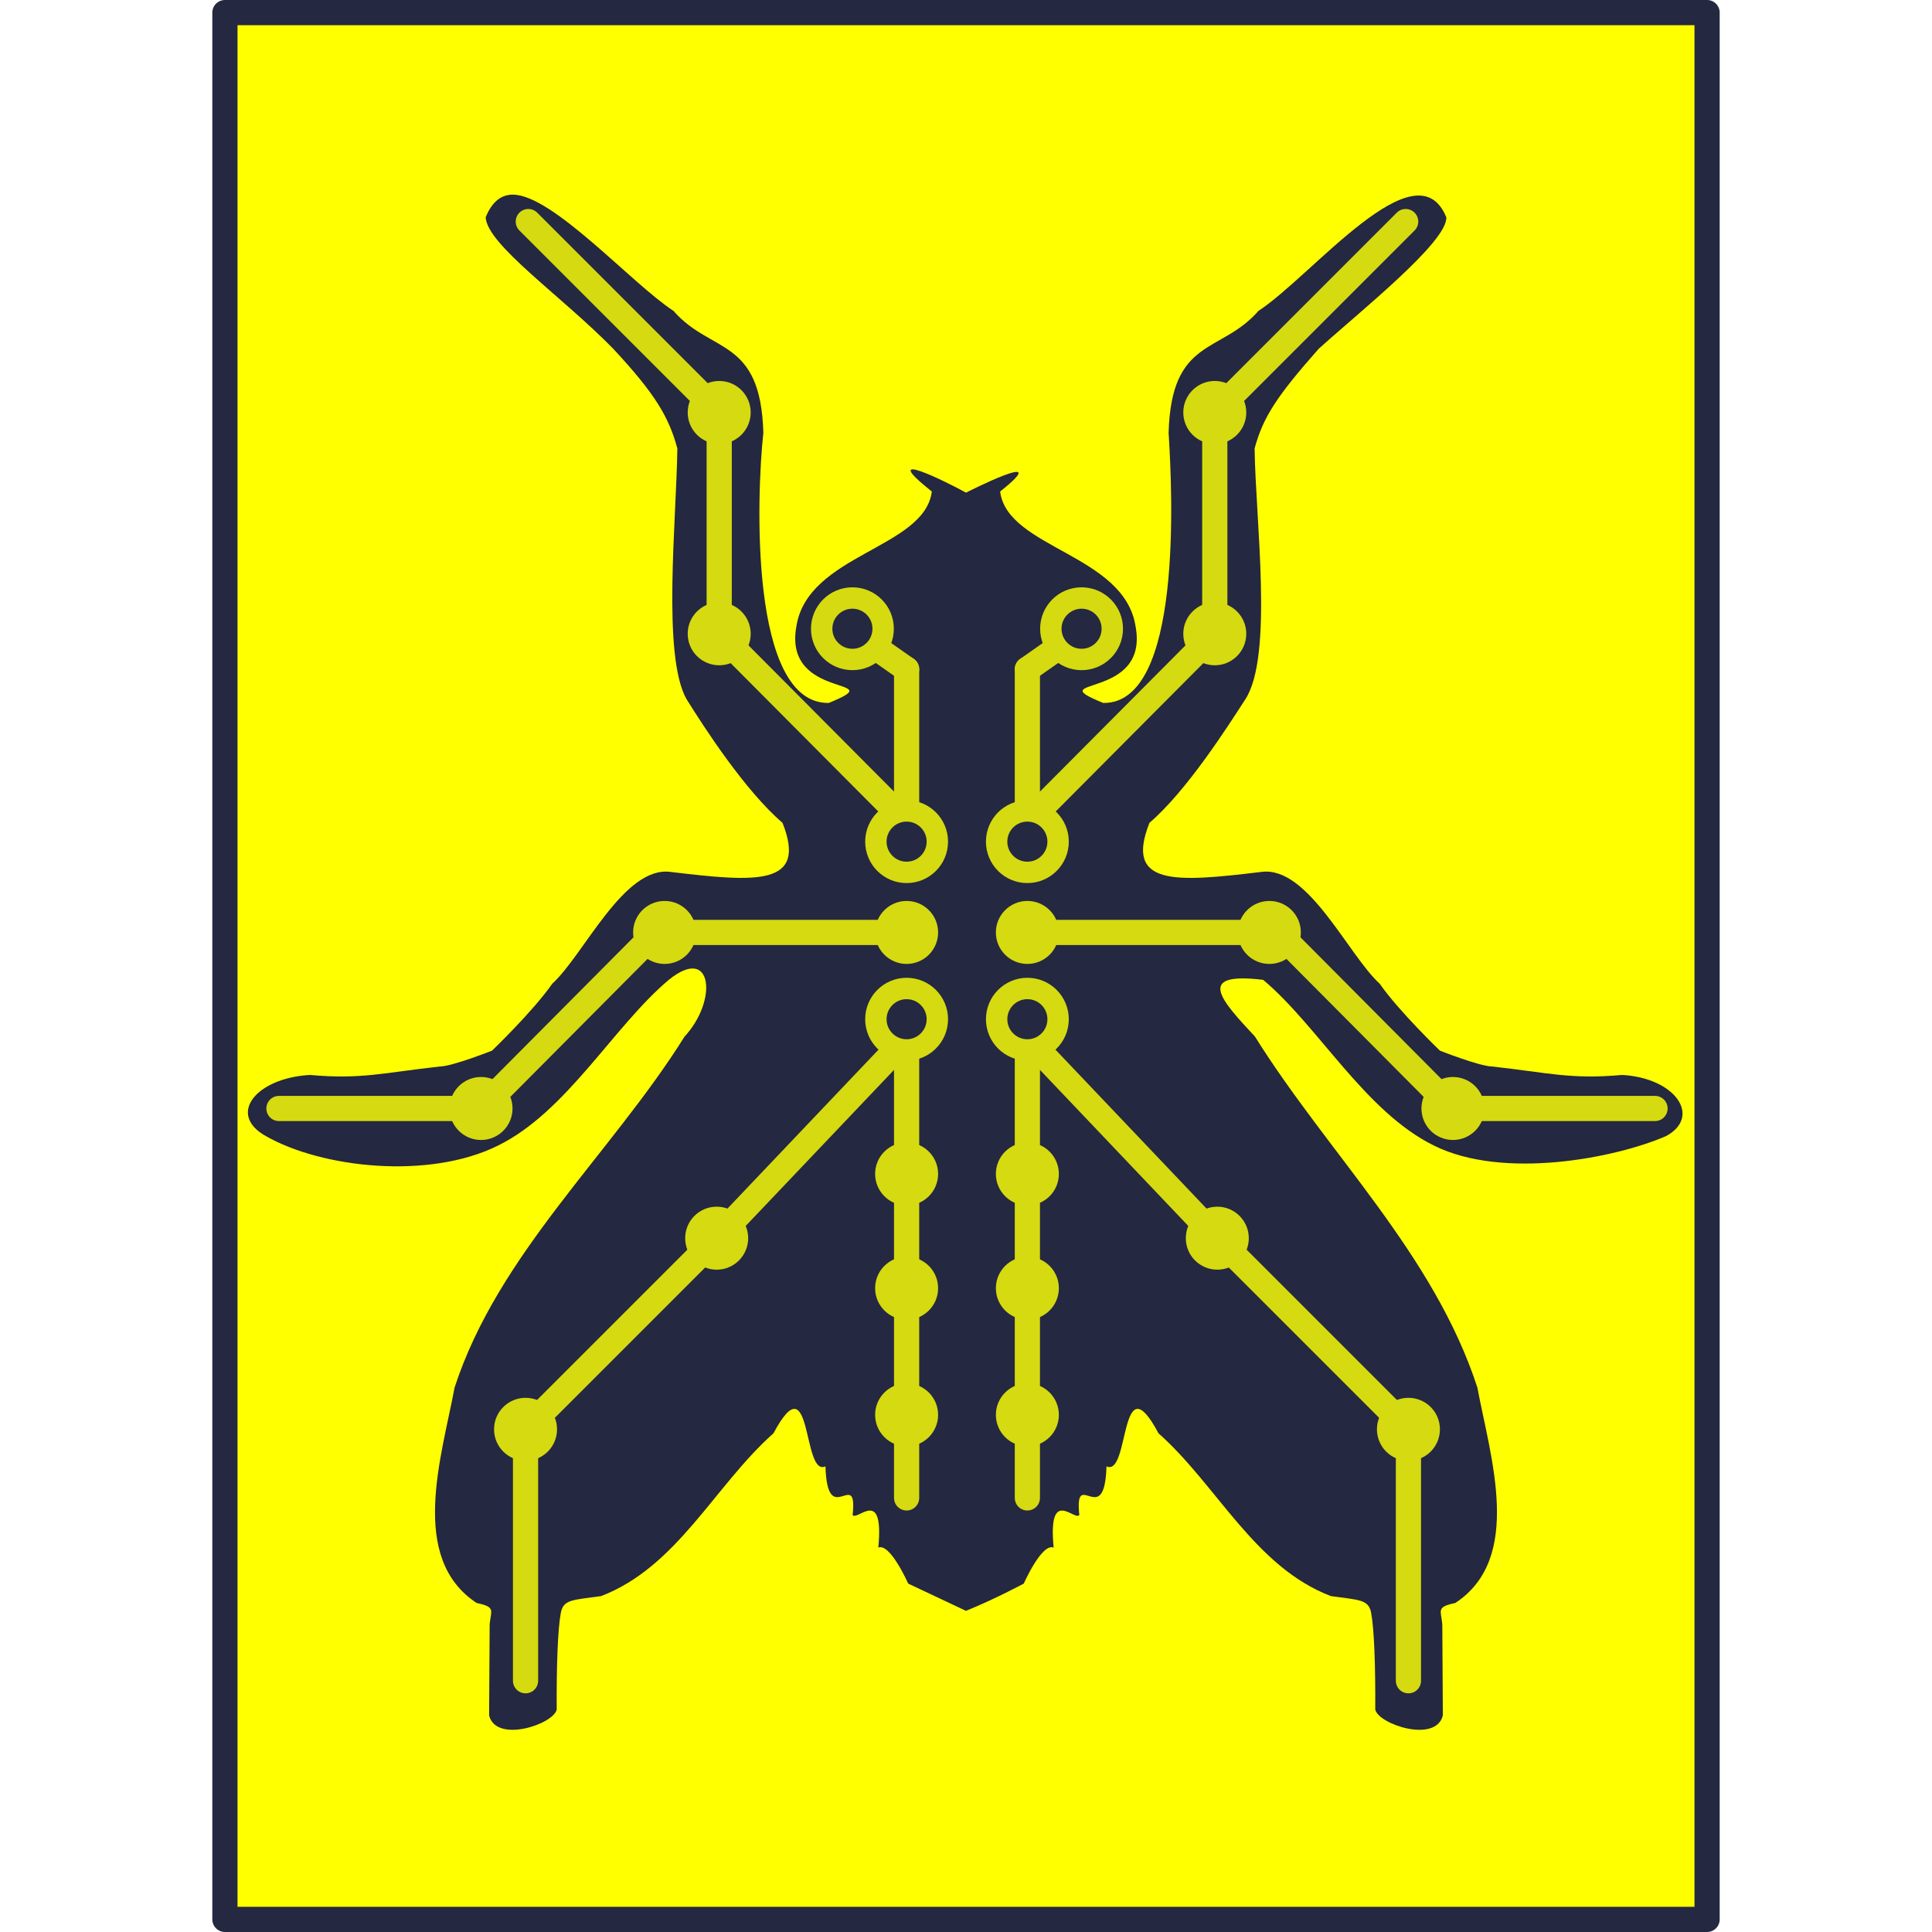
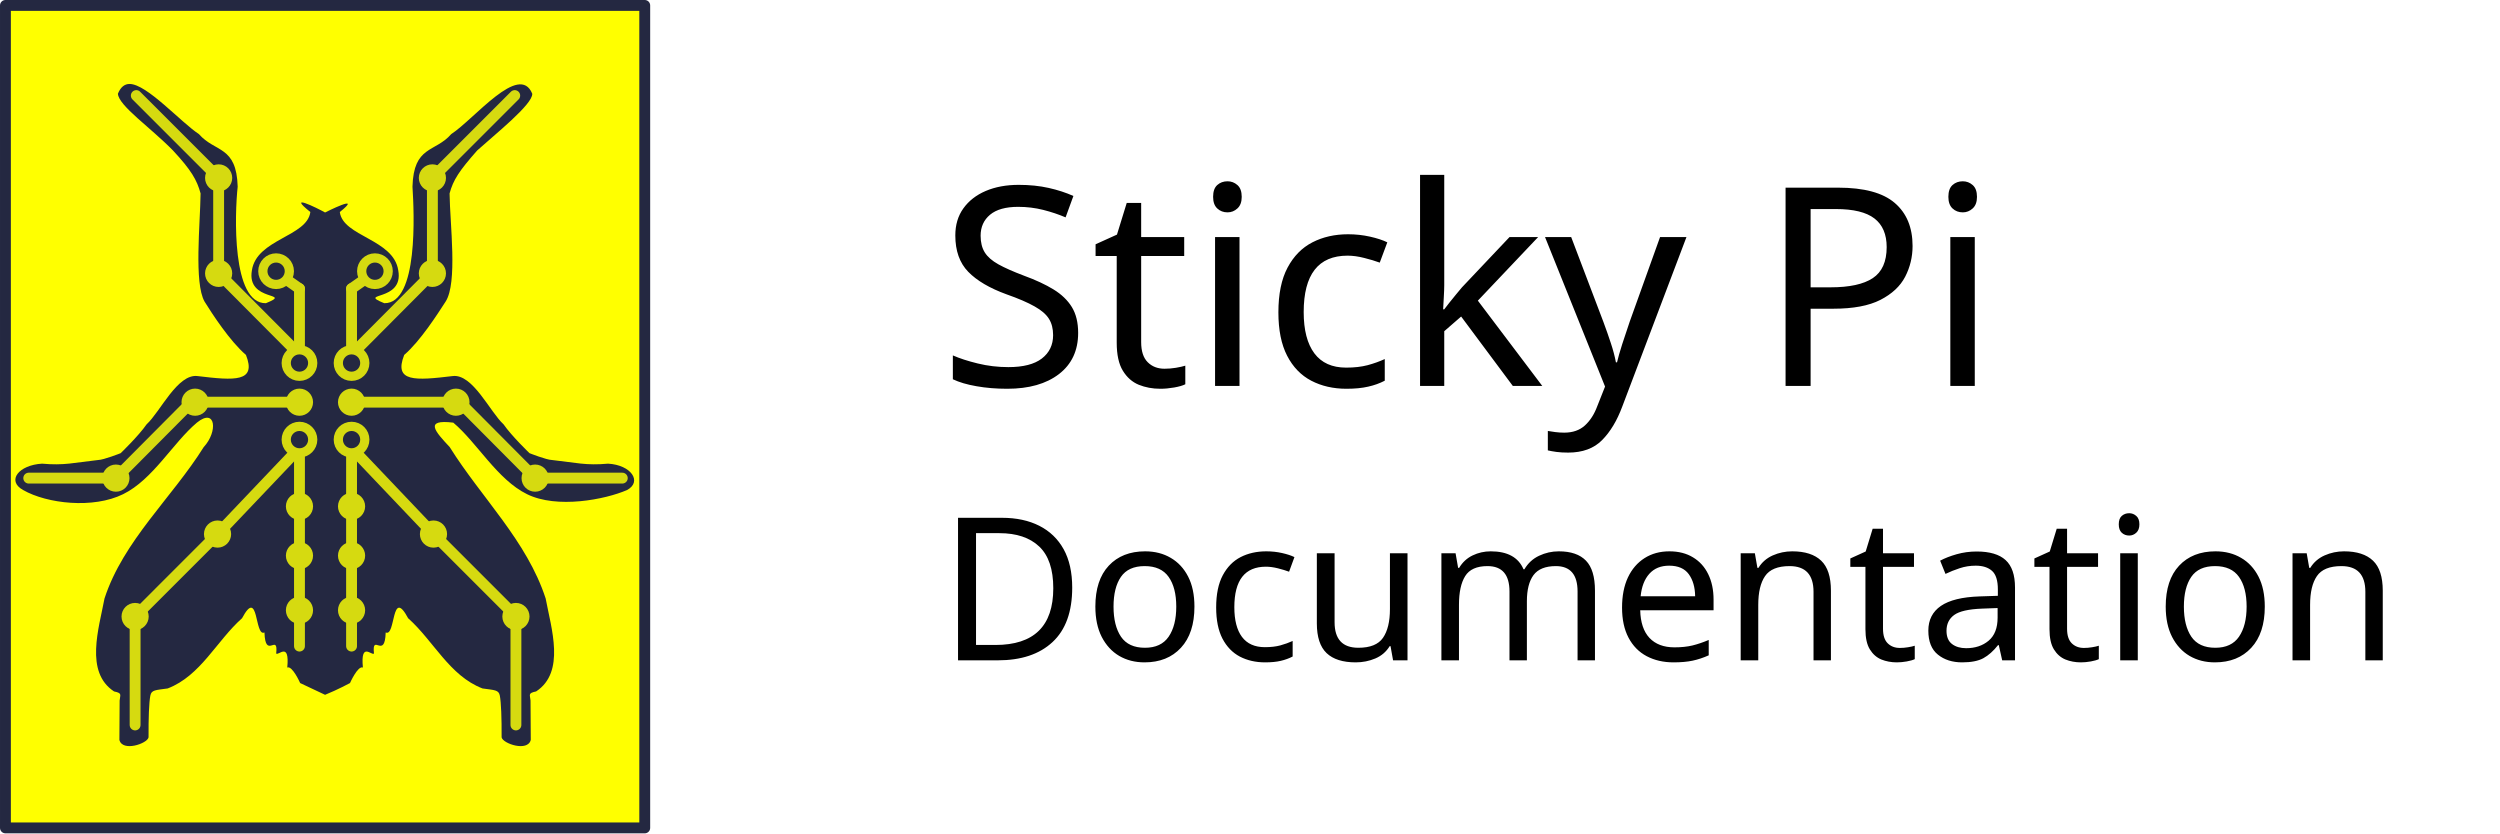
- <svg xmlns="http://www.w3.org/2000/svg" width="512" height="512" viewBox="0 0 135.467 135.467" version="1.1" id="svg8">
+ <svg xmlns="http://www.w3.org/2000/svg" width="1536" height="512" viewBox="0 0 406.4 135.467" version="1.1" id="svg8">
  <defs id="defs2">
-     </defs>
+     <rect x="706.644" y="138.424" width="125.016" height="17.046" id="rect1136" />
+   </defs>
  <g id="layer1">
    <g id="g1947" transform="matrix(0.8831959,0,0,0.8831959,-381.8838,-76.28516)">
-       <rect x="450.245" y="87.374" height="151.382" width="117.67" id="rect1821" style="fill:#ffff00;fill-opacity:1;stroke:#242841;stroke-width:2;stroke-linecap:square;stroke-linejoin:round;stroke-miterlimit:4;stroke-dasharray:none;stroke-opacity:1" />
-       <path d="m 473.096,101.827 c -0.89,0 -1.633,0.529 -2.15,1.799 0.12,2.195 6.039,6.249 10.131,10.439 3.349,3.603 4.417,5.43 5.087,7.913 -0.073,5.7 -1.221,16.447 0.727,19.9 1.433,2.298 4.652,7.27 7.622,9.822 1.998,5.042 -2.066,4.715 -8.898,3.895 -3.703,-0.487 -6.878,6.599 -9.384,8.879 -1.516,2.18 -4.777,5.31 -4.777,5.31 0,0 -3.132,1.24 -4.129,1.258 -4.427,0.487 -6.26,1.045 -10.333,0.673 -4.249,0.234 -6.616,3.118 -3.496,4.853 4.42,2.525 12.915,3.486 18.411,0.763 5.48,-2.683 9.186,-9.476 13.576,-13.166 3.487,-2.832 3.905,1.653 1.255,4.5 -5.822,9.309 -14.805,17.251 -18.26,27.869 -1.025,5.498 -3.677,13.542 1.76,17.106 1.524,0.314 1.131,0.574 1.026,1.676 l -0.044,7.245 c 0.551,2.243 5.14,0.691 5.366,-0.47 -0.021,-3.511 0.087,-6.423 0.328,-7.677 0.206,-1.073 0.947,-1.007 3.196,-1.325 6.063,-2.325 9.004,-8.767 13.685,-12.926 3.122,-5.85 2.259,3.506 4.128,2.624 0.153,5.109 2.568,-0.03 2.158,3.866 0.376,0.497 2.505,-2.298 2.038,2.585 0.939,-0.387 2.372,2.858 2.372,2.858 l 4.587,2.163 c 2.272,-0.915 4.587,-2.163 4.587,-2.163 0,0 1.434,-3.245 2.373,-2.858 -0.468,-4.883 1.662,-2.088 2.038,-2.585 -0.41,-3.896 2.005,1.243 2.158,-3.866 1.869,0.882 1.007,-8.474 4.128,-2.624 4.68,4.159 7.622,10.601 13.685,12.926 2.25,0.318 2.991,0.252 3.196,1.325 0.24,1.254 0.348,4.165 0.328,7.677 0.226,1.161 4.815,2.713 5.366,0.47 l -0.044,-7.245 c -0.105,-1.102 -0.498,-1.362 1.026,-1.676 5.437,-3.565 2.785,-11.608 1.76,-17.106 -3.455,-10.618 -11.839,-18.56 -17.661,-27.869 -2.65,-2.847 -4.819,-5.163 0.656,-4.5 4.391,3.691 8.096,10.483 13.576,13.166 5.496,2.723 14.371,0.993 18.411,-0.763 2.841,-1.537 0.753,-4.62 -3.496,-4.853 -4.073,0.372 -5.906,-0.186 -10.333,-0.673 -0.997,-0.018 -4.129,-1.258 -4.129,-1.258 0,0 -3.261,-3.13 -4.777,-5.31 -2.506,-2.281 -5.682,-9.367 -9.384,-8.879 -6.832,0.82 -10.895,1.147 -8.898,-3.895 2.97,-2.552 6.182,-7.596 7.622,-9.822 2.225,-3.453 0.799,-14.199 0.726,-19.9 0.67,-2.482 1.764,-4.152 5.088,-7.913 3.244,-2.936 10.243,-8.5 10.131,-10.439 -2.362,-5.804 -10.652,4.65 -14.913,7.431 -2.988,3.428 -6.919,2.07 -7.133,9.68 0.303,4.771 1.117,21.547 -5.193,21.444 -5.158,-2.098 3.653,-0.156 2.575,-6.048 -0.872,-5.774 -10.186,-6.204 -10.757,-10.737 4.463,-3.553 -2.712,0.09 -2.712,0.09 -1.527,-0.855 -7.175,-3.643 -2.712,-0.09 -0.57,4.533 -9.885,4.963 -10.757,10.737 -1.046,5.909 7.733,3.949 2.575,6.048 -6.31,0.103 -5.739,-16.448 -5.193,-21.444 -0.214,-7.61 -4.145,-6.252 -7.133,-9.68 -3.329,-2.173 -9.584,-9.23 -12.763,-9.23 z" style="fill:#242841;fill-opacity:1;stroke-width:0.265;stroke-linecap:square" id="path847-2" />
-       <g id="g1149">
-         <path style="fill:none;stroke:#d6da10;stroke-width:2;stroke-linecap:round;stroke-linejoin:miter;stroke-miterlimit:4;stroke-dasharray:none;stroke-opacity:1" d="m 543.986,103.965 c -5.052,5.052 -10.103,10.103 -15.155,15.155" id="path1282" />
-         <path style="fill:none;stroke:#d6da10;stroke-width:2;stroke-linecap:square;stroke-linejoin:miter;stroke-miterlimit:4;stroke-dasharray:none;stroke-opacity:1" d="m 528.831,119.12 c 0,5.857 0,11.714 0,17.571" id="path1286" />
-         <path id="path1294" d="m 547.739,174.377 c -4.622,-4.647 -9.244,-9.295 -13.865,-13.942" style="fill:none;stroke:#d6da10;stroke-width:2;stroke-linecap:square;stroke-linejoin:miter;stroke-miterlimit:4;stroke-dasharray:none;stroke-opacity:1" />
-         <path style="fill:none;stroke:#d6da10;stroke-width:2;stroke-linecap:square;stroke-linejoin:miter;stroke-miterlimit:4;stroke-dasharray:none;stroke-opacity:1" d="m 532.565,160.401 c -6.205,0 -12.409,0 -18.614,0" id="path1298" />
-         <path style="fill:none;stroke:#d6da10;stroke-width:2;stroke-linecap:round;stroke-linejoin:miter;stroke-miterlimit:4;stroke-dasharray:none;stroke-opacity:1" d="m 547.739,174.377 c 5.348,0 10.696,0 16.044,0" id="path1302" />
-         <path style="fill:none;stroke:#d6da10;stroke-width:2;stroke-linecap:square;stroke-linejoin:miter;stroke-miterlimit:4;stroke-dasharray:none;stroke-opacity:1" d="m 529.031,184.674 c -4.571,-4.809 -9.143,-9.618 -13.714,-14.427" id="path1306" />
-         <path id="path1310" d="m 544.205,199.848 c -5.058,-5.058 -10.116,-10.116 -15.174,-15.174" style="fill:none;stroke:#d6da10;stroke-width:2;stroke-linecap:square;stroke-linejoin:miter;stroke-miterlimit:4;stroke-dasharray:none;stroke-opacity:1" />
-         <path id="path1314" d="m 544.205,199.848 c 0,6.654 0,13.308 0,19.961" style="fill:none;stroke:#d6da10;stroke-width:2;stroke-linecap:round;stroke-linejoin:miter;stroke-miterlimit:4;stroke-dasharray:none;stroke-opacity:1" />
-         <circle style="fill:none;fill-opacity:0.435;stroke:#d6da10;stroke-width:1.698;stroke-linecap:square;stroke-miterlimit:4;stroke-dasharray:none;stroke-opacity:1" id="circle1318" cx="-153.193" cy="-513.952" r="2.44" transform="matrix(0,-1,-1,0,0,0)" />
-         <circle r="2.44" cy="513.952" cx="167.29" id="circle1320" style="fill:none;fill-opacity:0.435;stroke:#d6da10;stroke-width:1.698;stroke-linecap:square;stroke-miterlimit:4;stroke-dasharray:none;stroke-opacity:1" transform="matrix(0,1,1,0,0,0)" />
-         <circle r="2.034" cy="136.691" cx="-528.831" id="circle1322" style="fill:#d6da10;fill-opacity:1;stroke:#d6da10;stroke-width:0.933;stroke-linecap:square;stroke-miterlimit:4;stroke-dasharray:none;stroke-opacity:1" transform="scale(-1,1)" />
-         <circle style="fill:#d6da10;fill-opacity:1;stroke:#d6da10;stroke-width:0.933;stroke-linecap:square;stroke-miterlimit:4;stroke-dasharray:none;stroke-opacity:1" id="circle1324" cx="-533.164" cy="160.401" r="2.034" transform="scale(-1,1)" />
-         <circle style="fill:#d6da10;fill-opacity:1;stroke:#d6da10;stroke-width:0.933;stroke-linecap:square;stroke-miterlimit:4;stroke-dasharray:none;stroke-opacity:1" id="circle1326" cx="-547.739" cy="174.377" r="2.034" transform="scale(-1,1)" />
-         <circle style="fill:#d6da10;fill-opacity:1;stroke:#d6da10;stroke-width:0.933;stroke-linecap:square;stroke-miterlimit:4;stroke-dasharray:none;stroke-opacity:1" id="circle1328" cx="-544.205" cy="199.848" r="2.034" transform="scale(-1,1)" />
-         <circle style="fill:#d6da10;fill-opacity:1;stroke:#d6da10;stroke-width:0.933;stroke-linecap:square;stroke-miterlimit:4;stroke-dasharray:none;stroke-opacity:1" id="circle1330" cx="-529.031" cy="184.674" r="2.034" transform="scale(-1,1)" />
-         <circle style="fill:#d6da10;fill-opacity:1;stroke:#d6da10;stroke-width:0.933;stroke-linecap:square;stroke-miterlimit:4;stroke-dasharray:none;stroke-opacity:1" id="circle1332" cx="-528.831" cy="119.12" r="2.034" transform="scale(-1,1)" />
-         <circle style="fill:#d6da10;fill-opacity:1;stroke:#d6da10;stroke-width:0.933;stroke-linecap:square;stroke-miterlimit:4;stroke-dasharray:none;stroke-opacity:1" id="circle1334" cx="-513.952" cy="160.401" r="2.034" transform="scale(-1,1)" />
-         <path id="path1336" d="m 513.952,150.46 c 0,-3.652 0,-7.304 0,-10.956" style="fill:none;stroke:#d6da10;stroke-width:2;stroke-linecap:round;stroke-linejoin:miter;stroke-miterlimit:4;stroke-dasharray:none;stroke-opacity:1" />
-         <path style="fill:none;stroke:#d6da10;stroke-width:2;stroke-linecap:round;stroke-linejoin:miter;stroke-miterlimit:4;stroke-dasharray:none;stroke-opacity:1" d="m 513.952,139.504 c 0.681,-0.477 1.361,-0.954 2.042,-1.432" id="path1340" />
-         <circle id="circle1344" style="fill:none;fill-opacity:0.435;stroke:#d6da10;stroke-width:1.698;stroke-linecap:square;stroke-miterlimit:4;stroke-dasharray:none;stroke-opacity:1" transform="matrix(0,-1,-1,0,0,0)" cy="-518.255" cx="-136.29" r="2.44" />
-         <path style="fill:none;stroke:#d6da10;stroke-width:2;stroke-linecap:square;stroke-linejoin:miter;stroke-miterlimit:4;stroke-dasharray:none;stroke-opacity:1" d="m 513.952,179.573 c 0,-3.024 0,-6.048 0,-9.071" id="path1376" />
-         <path id="path1384" d="m 513.952,188.644 c 0,-3.024 0,-6.048 0,-9.071" style="fill:none;stroke:#d6da10;stroke-width:2;stroke-linecap:square;stroke-linejoin:miter;stroke-miterlimit:4;stroke-dasharray:none;stroke-opacity:1" />
-         <path style="fill:none;stroke:#d6da10;stroke-width:2;stroke-linecap:square;stroke-linejoin:miter;stroke-miterlimit:4;stroke-dasharray:none;stroke-opacity:1" d="m 513.952,197.716 c 0,-3.024 0,-6.048 0,-9.071" id="path1392" />
-         <circle r="2.034" cy="179.573" cx="513.952" id="circle1417" style="fill:#d6da10;fill-opacity:1;stroke:#d6da10;stroke-width:0.933;stroke-linecap:square;stroke-miterlimit:4;stroke-dasharray:none;stroke-opacity:1" />
-         <circle r="2.034" cy="188.644" cx="513.952" id="circle1419" style="fill:#d6da10;fill-opacity:1;stroke:#d6da10;stroke-width:0.933;stroke-linecap:square;stroke-miterlimit:4;stroke-dasharray:none;stroke-opacity:1" />
-         <path id="path1425" d="m 513.952,205.294 c 0,-2.199 0,-4.397 0,-6.596" style="fill:none;stroke:#d6da10;stroke-width:2;stroke-linecap:round;stroke-linejoin:miter;stroke-miterlimit:4;stroke-dasharray:none;stroke-opacity:1" />
-         <circle style="fill:#d6da10;fill-opacity:1;stroke:#d6da10;stroke-width:0.933;stroke-linecap:square;stroke-miterlimit:4;stroke-dasharray:none;stroke-opacity:1" id="circle1431" cx="513.952" cy="198.699" r="2.034" />
-         <path id="path235" d="m 528.831,136.691 c -4.535,4.556 -9.069,9.112 -13.604,13.668" style="fill:none;stroke:#d6da10;stroke-width:2;stroke-linecap:square;stroke-linejoin:miter;stroke-miterlimit:4;stroke-dasharray:none;stroke-opacity:1" />
+       <g id="g1050" transform="translate(-16.85616)">
+         <rect x="450.245" y="87.374" height="151.382" width="117.67" id="rect1821" style="fill:#ffff00;fill-opacity:1;stroke:#242841;stroke-width:2;stroke-linecap:square;stroke-linejoin:round;stroke-miterlimit:4;stroke-dasharray:none;stroke-opacity:1" />
+         <path d="m 473.096,101.827 c -0.89,0 -1.633,0.529 -2.15,1.799 0.12,2.195 6.039,6.249 10.131,10.439 3.349,3.603 4.417,5.43 5.087,7.913 -0.073,5.7 -1.221,16.447 0.727,19.9 1.433,2.298 4.652,7.27 7.622,9.822 1.998,5.042 -2.066,4.715 -8.898,3.895 -3.703,-0.487 -6.878,6.599 -9.384,8.879 -1.516,2.18 -4.777,5.31 -4.777,5.31 0,0 -3.132,1.24 -4.129,1.258 -4.427,0.487 -6.26,1.045 -10.333,0.673 -4.249,0.234 -6.616,3.118 -3.496,4.853 4.42,2.525 12.915,3.486 18.411,0.763 5.48,-2.683 9.186,-9.476 13.576,-13.166 3.487,-2.832 3.905,1.653 1.255,4.5 -5.822,9.309 -14.805,17.251 -18.26,27.869 -1.025,5.498 -3.677,13.542 1.76,17.106 1.524,0.314 1.131,0.574 1.026,1.676 l -0.044,7.245 c 0.551,2.243 5.14,0.691 5.366,-0.47 -0.021,-3.511 0.087,-6.423 0.328,-7.677 0.206,-1.073 0.947,-1.007 3.196,-1.325 6.063,-2.325 9.004,-8.767 13.685,-12.926 3.122,-5.85 2.259,3.506 4.128,2.624 0.153,5.109 2.568,-0.03 2.158,3.866 0.376,0.497 2.505,-2.298 2.038,2.585 0.939,-0.387 2.372,2.858 2.372,2.858 l 4.587,2.163 c 2.272,-0.915 4.587,-2.163 4.587,-2.163 0,0 1.434,-3.245 2.373,-2.858 -0.468,-4.883 1.662,-2.088 2.038,-2.585 -0.41,-3.896 2.005,1.243 2.158,-3.866 1.869,0.882 1.007,-8.474 4.128,-2.624 4.68,4.159 7.622,10.601 13.685,12.926 2.25,0.318 2.991,0.252 3.196,1.325 0.24,1.254 0.348,4.165 0.328,7.677 0.226,1.161 4.815,2.713 5.366,0.47 l -0.044,-7.245 c -0.105,-1.102 -0.498,-1.362 1.026,-1.676 5.437,-3.565 2.785,-11.608 1.76,-17.106 -3.455,-10.618 -11.839,-18.56 -17.661,-27.869 -2.65,-2.847 -4.819,-5.163 0.656,-4.5 4.391,3.691 8.096,10.483 13.576,13.166 5.496,2.723 14.371,0.993 18.411,-0.763 2.841,-1.537 0.753,-4.62 -3.496,-4.853 -4.073,0.372 -5.906,-0.186 -10.333,-0.673 -0.997,-0.018 -4.129,-1.258 -4.129,-1.258 0,0 -3.261,-3.13 -4.777,-5.31 -2.506,-2.281 -5.682,-9.367 -9.384,-8.879 -6.832,0.82 -10.895,1.147 -8.898,-3.895 2.97,-2.552 6.182,-7.596 7.622,-9.822 2.225,-3.453 0.799,-14.199 0.726,-19.9 0.67,-2.482 1.764,-4.152 5.088,-7.913 3.244,-2.936 10.243,-8.5 10.131,-10.439 -2.362,-5.804 -10.652,4.65 -14.913,7.431 -2.988,3.428 -6.919,2.07 -7.133,9.68 0.303,4.771 1.117,21.547 -5.193,21.444 -5.158,-2.098 3.653,-0.156 2.575,-6.048 -0.872,-5.774 -10.186,-6.204 -10.757,-10.737 4.463,-3.553 -2.712,0.09 -2.712,0.09 -1.527,-0.855 -7.175,-3.643 -2.712,-0.09 -0.57,4.533 -9.885,4.963 -10.757,10.737 -1.046,5.909 7.733,3.949 2.575,6.048 -6.31,0.103 -5.739,-16.448 -5.193,-21.444 -0.214,-7.61 -4.145,-6.252 -7.133,-9.68 -3.329,-2.173 -9.584,-9.23 -12.763,-9.23 z" style="fill:#242841;fill-opacity:1;stroke-width:0.265;stroke-linecap:square" id="path847-2" />
+         <g id="g1149">
+           <path style="fill:none;stroke:#d6da10;stroke-width:2;stroke-linecap:round;stroke-linejoin:miter;stroke-miterlimit:4;stroke-dasharray:none;stroke-opacity:1" d="m 543.986,103.965 c -5.052,5.052 -10.103,10.103 -15.155,15.155" id="path1282" />
+           <path style="fill:none;stroke:#d6da10;stroke-width:2;stroke-linecap:square;stroke-linejoin:miter;stroke-miterlimit:4;stroke-dasharray:none;stroke-opacity:1" d="m 528.831,119.12 c 0,5.857 0,11.714 0,17.571" id="path1286" />
+           <path id="path1294" d="m 547.739,174.377 c -4.622,-4.647 -9.244,-9.295 -13.865,-13.942" style="fill:none;stroke:#d6da10;stroke-width:2;stroke-linecap:square;stroke-linejoin:miter;stroke-miterlimit:4;stroke-dasharray:none;stroke-opacity:1" />
+           <path style="fill:none;stroke:#d6da10;stroke-width:2;stroke-linecap:square;stroke-linejoin:miter;stroke-miterlimit:4;stroke-dasharray:none;stroke-opacity:1" d="m 532.565,160.401 c -6.205,0 -12.409,0 -18.614,0" id="path1298" />
+           <path style="fill:none;stroke:#d6da10;stroke-width:2;stroke-linecap:round;stroke-linejoin:miter;stroke-miterlimit:4;stroke-dasharray:none;stroke-opacity:1" d="m 547.739,174.377 c 5.348,0 10.696,0 16.044,0" id="path1302" />
+           <path style="fill:none;stroke:#d6da10;stroke-width:2;stroke-linecap:square;stroke-linejoin:miter;stroke-miterlimit:4;stroke-dasharray:none;stroke-opacity:1" d="m 529.031,184.674 c -4.571,-4.809 -9.143,-9.618 -13.714,-14.427" id="path1306" />
+           <path id="path1310" d="m 544.205,199.848 c -5.058,-5.058 -10.116,-10.116 -15.174,-15.174" style="fill:none;stroke:#d6da10;stroke-width:2;stroke-linecap:square;stroke-linejoin:miter;stroke-miterlimit:4;stroke-dasharray:none;stroke-opacity:1" />
+           <path id="path1314" d="m 544.205,199.848 c 0,6.654 0,13.308 0,19.961" style="fill:none;stroke:#d6da10;stroke-width:2;stroke-linecap:round;stroke-linejoin:miter;stroke-miterlimit:4;stroke-dasharray:none;stroke-opacity:1" />
+           <circle style="fill:none;fill-opacity:0.435;stroke:#d6da10;stroke-width:1.698;stroke-linecap:square;stroke-miterlimit:4;stroke-dasharray:none;stroke-opacity:1" id="circle1318" cx="-153.193" cy="-513.952" r="2.44" transform="matrix(0,-1,-1,0,0,0)" />
+           <circle r="2.44" cy="513.952" cx="167.29" id="circle1320" style="fill:none;fill-opacity:0.435;stroke:#d6da10;stroke-width:1.698;stroke-linecap:square;stroke-miterlimit:4;stroke-dasharray:none;stroke-opacity:1" transform="matrix(0,1,1,0,0,0)" />
+           <circle r="2.034" cy="136.691" cx="-528.831" id="circle1322" style="fill:#d6da10;fill-opacity:1;stroke:#d6da10;stroke-width:0.933;stroke-linecap:square;stroke-miterlimit:4;stroke-dasharray:none;stroke-opacity:1" transform="scale(-1,1)" />
+           <circle style="fill:#d6da10;fill-opacity:1;stroke:#d6da10;stroke-width:0.933;stroke-linecap:square;stroke-miterlimit:4;stroke-dasharray:none;stroke-opacity:1" id="circle1324" cx="-533.164" cy="160.401" r="2.034" transform="scale(-1,1)" />
+           <circle style="fill:#d6da10;fill-opacity:1;stroke:#d6da10;stroke-width:0.933;stroke-linecap:square;stroke-miterlimit:4;stroke-dasharray:none;stroke-opacity:1" id="circle1326" cx="-547.739" cy="174.377" r="2.034" transform="scale(-1,1)" />
+           <circle style="fill:#d6da10;fill-opacity:1;stroke:#d6da10;stroke-width:0.933;stroke-linecap:square;stroke-miterlimit:4;stroke-dasharray:none;stroke-opacity:1" id="circle1328" cx="-544.205" cy="199.848" r="2.034" transform="scale(-1,1)" />
+           <circle style="fill:#d6da10;fill-opacity:1;stroke:#d6da10;stroke-width:0.933;stroke-linecap:square;stroke-miterlimit:4;stroke-dasharray:none;stroke-opacity:1" id="circle1330" cx="-529.031" cy="184.674" r="2.034" transform="scale(-1,1)" />
+           <circle style="fill:#d6da10;fill-opacity:1;stroke:#d6da10;stroke-width:0.933;stroke-linecap:square;stroke-miterlimit:4;stroke-dasharray:none;stroke-opacity:1" id="circle1332" cx="-528.831" cy="119.12" r="2.034" transform="scale(-1,1)" />
+           <circle style="fill:#d6da10;fill-opacity:1;stroke:#d6da10;stroke-width:0.933;stroke-linecap:square;stroke-miterlimit:4;stroke-dasharray:none;stroke-opacity:1" id="circle1334" cx="-513.952" cy="160.401" r="2.034" transform="scale(-1,1)" />
+           <path id="path1336" d="m 513.952,150.46 c 0,-3.652 0,-7.304 0,-10.956" style="fill:none;stroke:#d6da10;stroke-width:2;stroke-linecap:round;stroke-linejoin:miter;stroke-miterlimit:4;stroke-dasharray:none;stroke-opacity:1" />
+           <path style="fill:none;stroke:#d6da10;stroke-width:2;stroke-linecap:round;stroke-linejoin:miter;stroke-miterlimit:4;stroke-dasharray:none;stroke-opacity:1" d="m 513.952,139.504 c 0.681,-0.477 1.361,-0.954 2.042,-1.432" id="path1340" />
+           <circle id="circle1344" style="fill:none;fill-opacity:0.435;stroke:#d6da10;stroke-width:1.698;stroke-linecap:square;stroke-miterlimit:4;stroke-dasharray:none;stroke-opacity:1" transform="matrix(0,-1,-1,0,0,0)" cy="-518.255" cx="-136.29" r="2.44" />
+           <path style="fill:none;stroke:#d6da10;stroke-width:2;stroke-linecap:square;stroke-linejoin:miter;stroke-miterlimit:4;stroke-dasharray:none;stroke-opacity:1" d="m 513.952,179.573 c 0,-3.024 0,-6.048 0,-9.071" id="path1376" />
+           <path id="path1384" d="m 513.952,188.644 c 0,-3.024 0,-6.048 0,-9.071" style="fill:none;stroke:#d6da10;stroke-width:2;stroke-linecap:square;stroke-linejoin:miter;stroke-miterlimit:4;stroke-dasharray:none;stroke-opacity:1" />
+           <path style="fill:none;stroke:#d6da10;stroke-width:2;stroke-linecap:square;stroke-linejoin:miter;stroke-miterlimit:4;stroke-dasharray:none;stroke-opacity:1" d="m 513.952,197.716 c 0,-3.024 0,-6.048 0,-9.071" id="path1392" />
+           <circle r="2.034" cy="179.573" cx="513.952" id="circle1417" style="fill:#d6da10;fill-opacity:1;stroke:#d6da10;stroke-width:0.933;stroke-linecap:square;stroke-miterlimit:4;stroke-dasharray:none;stroke-opacity:1" />
+           <circle r="2.034" cy="188.644" cx="513.952" id="circle1419" style="fill:#d6da10;fill-opacity:1;stroke:#d6da10;stroke-width:0.933;stroke-linecap:square;stroke-miterlimit:4;stroke-dasharray:none;stroke-opacity:1" />
+           <path id="path1425" d="m 513.952,205.294 c 0,-2.199 0,-4.397 0,-6.596" style="fill:none;stroke:#d6da10;stroke-width:2;stroke-linecap:round;stroke-linejoin:miter;stroke-miterlimit:4;stroke-dasharray:none;stroke-opacity:1" />
+           <circle style="fill:#d6da10;fill-opacity:1;stroke:#d6da10;stroke-width:0.933;stroke-linecap:square;stroke-miterlimit:4;stroke-dasharray:none;stroke-opacity:1" id="circle1431" cx="513.952" cy="198.699" r="2.034" />
+           <path id="path235" d="m 528.831,136.691 c -4.535,4.556 -9.069,9.112 -13.604,13.668" style="fill:none;stroke:#d6da10;stroke-width:2;stroke-linecap:square;stroke-linejoin:miter;stroke-miterlimit:4;stroke-dasharray:none;stroke-opacity:1" />
+         </g>
+         <g transform="matrix(-1,0,0,1,1018.317,0)" id="g1207">
+           <path id="path1151" d="m 543.986,103.965 c -5.052,5.052 -10.103,10.103 -15.155,15.155" style="fill:none;stroke:#d6da10;stroke-width:2;stroke-linecap:round;stroke-linejoin:miter;stroke-miterlimit:4;stroke-dasharray:none;stroke-opacity:1" />
+           <path id="path1153" d="m 528.831,119.12 c 0,5.857 0,11.714 0,17.571" style="fill:none;stroke:#d6da10;stroke-width:2;stroke-linecap:square;stroke-linejoin:miter;stroke-miterlimit:4;stroke-dasharray:none;stroke-opacity:1" />
+           <path style="fill:none;stroke:#d6da10;stroke-width:2;stroke-linecap:square;stroke-linejoin:miter;stroke-miterlimit:4;stroke-dasharray:none;stroke-opacity:1" d="m 547.739,174.377 c -4.622,-4.647 -9.244,-9.295 -13.865,-13.942" id="path1155" />
+           <path id="path1157" d="m 532.565,160.401 c -6.205,0 -12.409,0 -18.614,0" style="fill:none;stroke:#d6da10;stroke-width:2;stroke-linecap:square;stroke-linejoin:miter;stroke-miterlimit:4;stroke-dasharray:none;stroke-opacity:1" />
+           <path id="path1159" d="m 547.739,174.377 c 5.348,0 10.696,0 16.044,0" style="fill:none;stroke:#d6da10;stroke-width:2;stroke-linecap:round;stroke-linejoin:miter;stroke-miterlimit:4;stroke-dasharray:none;stroke-opacity:1" />
+           <path id="path1161" d="m 529.031,184.674 c -4.571,-4.809 -9.143,-9.618 -13.714,-14.427" style="fill:none;stroke:#d6da10;stroke-width:2;stroke-linecap:square;stroke-linejoin:miter;stroke-miterlimit:4;stroke-dasharray:none;stroke-opacity:1" />
+           <path style="fill:none;stroke:#d6da10;stroke-width:2;stroke-linecap:square;stroke-linejoin:miter;stroke-miterlimit:4;stroke-dasharray:none;stroke-opacity:1" d="m 544.205,199.848 c -5.058,-5.058 -10.116,-10.116 -15.174,-15.174" id="path1163" />
+           <path style="fill:none;stroke:#d6da10;stroke-width:2;stroke-linecap:round;stroke-linejoin:miter;stroke-miterlimit:4;stroke-dasharray:none;stroke-opacity:1" d="m 544.205,199.848 c 0,6.654 0,13.308 0,19.961" id="path1165" />
+           <circle transform="matrix(0,-1,-1,0,0,0)" r="2.44" cy="-513.952" cx="-153.193" id="circle1167" style="fill:none;fill-opacity:0.435;stroke:#d6da10;stroke-width:1.698;stroke-linecap:square;stroke-miterlimit:4;stroke-dasharray:none;stroke-opacity:1" />
+           <circle transform="matrix(0,1,1,0,0,0)" style="fill:none;fill-opacity:0.435;stroke:#d6da10;stroke-width:1.698;stroke-linecap:square;stroke-miterlimit:4;stroke-dasharray:none;stroke-opacity:1" id="circle1169" cx="167.29" cy="513.952" r="2.44" />
+           <circle transform="scale(-1,1)" style="fill:#d6da10;fill-opacity:1;stroke:#d6da10;stroke-width:0.933;stroke-linecap:square;stroke-miterlimit:4;stroke-dasharray:none;stroke-opacity:1" id="circle1171" cx="-528.831" cy="136.691" r="2.034" />
+           <circle transform="scale(-1,1)" r="2.034" cy="160.401" cx="-533.164" id="circle1173" style="fill:#d6da10;fill-opacity:1;stroke:#d6da10;stroke-width:0.933;stroke-linecap:square;stroke-miterlimit:4;stroke-dasharray:none;stroke-opacity:1" />
+           <circle transform="scale(-1,1)" r="2.034" cy="174.377" cx="-547.739" id="circle1175" style="fill:#d6da10;fill-opacity:1;stroke:#d6da10;stroke-width:0.933;stroke-linecap:square;stroke-miterlimit:4;stroke-dasharray:none;stroke-opacity:1" />
+           <circle transform="scale(-1,1)" r="2.034" cy="199.848" cx="-544.205" id="circle1177" style="fill:#d6da10;fill-opacity:1;stroke:#d6da10;stroke-width:0.933;stroke-linecap:square;stroke-miterlimit:4;stroke-dasharray:none;stroke-opacity:1" />
+           <circle transform="scale(-1,1)" r="2.034" cy="184.674" cx="-529.031" id="circle1179" style="fill:#d6da10;fill-opacity:1;stroke:#d6da10;stroke-width:0.933;stroke-linecap:square;stroke-miterlimit:4;stroke-dasharray:none;stroke-opacity:1" />
+           <circle transform="scale(-1,1)" r="2.034" cy="119.12" cx="-528.831" id="circle1181" style="fill:#d6da10;fill-opacity:1;stroke:#d6da10;stroke-width:0.933;stroke-linecap:square;stroke-miterlimit:4;stroke-dasharray:none;stroke-opacity:1" />
+           <circle transform="scale(-1,1)" r="2.034" cy="160.401" cx="-513.952" id="circle1183" style="fill:#d6da10;fill-opacity:1;stroke:#d6da10;stroke-width:0.933;stroke-linecap:square;stroke-miterlimit:4;stroke-dasharray:none;stroke-opacity:1" />
+           <path style="fill:none;stroke:#d6da10;stroke-width:2;stroke-linecap:round;stroke-linejoin:miter;stroke-miterlimit:4;stroke-dasharray:none;stroke-opacity:1" d="m 513.952,150.46 c 0,-3.652 0,-7.304 0,-10.956" id="path1185" />
+           <path id="path1187" d="m 513.952,139.504 c 0.681,-0.477 1.361,-0.954 2.042,-1.432" style="fill:none;stroke:#d6da10;stroke-width:2;stroke-linecap:round;stroke-linejoin:miter;stroke-miterlimit:4;stroke-dasharray:none;stroke-opacity:1" />
+           <circle r="2.44" cx="-136.29" cy="-518.255" transform="matrix(0,-1,-1,0,0,0)" style="fill:none;fill-opacity:0.435;stroke:#d6da10;stroke-width:1.698;stroke-linecap:square;stroke-miterlimit:4;stroke-dasharray:none;stroke-opacity:1" id="circle1189" />
+           <path id="path1191" d="m 513.952,179.573 c 0,-3.024 0,-6.048 0,-9.071" style="fill:none;stroke:#d6da10;stroke-width:2;stroke-linecap:square;stroke-linejoin:miter;stroke-miterlimit:4;stroke-dasharray:none;stroke-opacity:1" />
+           <path style="fill:none;stroke:#d6da10;stroke-width:2;stroke-linecap:square;stroke-linejoin:miter;stroke-miterlimit:4;stroke-dasharray:none;stroke-opacity:1" d="m 513.952,188.644 c 0,-3.024 0,-6.048 0,-9.071" id="path1193" />
+           <path id="path1195" d="m 513.952,197.716 c 0,-3.024 0,-6.048 0,-9.071" style="fill:none;stroke:#d6da10;stroke-width:2;stroke-linecap:square;stroke-linejoin:miter;stroke-miterlimit:4;stroke-dasharray:none;stroke-opacity:1" />
+           <circle style="fill:#d6da10;fill-opacity:1;stroke:#d6da10;stroke-width:0.933;stroke-linecap:square;stroke-miterlimit:4;stroke-dasharray:none;stroke-opacity:1" id="circle1197" cx="513.952" cy="179.573" r="2.034" />
+           <circle style="fill:#d6da10;fill-opacity:1;stroke:#d6da10;stroke-width:0.933;stroke-linecap:square;stroke-miterlimit:4;stroke-dasharray:none;stroke-opacity:1" id="circle1199" cx="513.952" cy="188.644" r="2.034" />
+           <path style="fill:none;stroke:#d6da10;stroke-width:2;stroke-linecap:round;stroke-linejoin:miter;stroke-miterlimit:4;stroke-dasharray:none;stroke-opacity:1" d="m 513.952,205.294 c 0,-2.199 0,-4.397 0,-6.596" id="path1201" />
+           <circle r="2.034" cy="198.699" cx="513.952" id="circle1203" style="fill:#d6da10;fill-opacity:1;stroke:#d6da10;stroke-width:0.933;stroke-linecap:square;stroke-miterlimit:4;stroke-dasharray:none;stroke-opacity:1" />
+           <path style="fill:none;stroke:#d6da10;stroke-width:2;stroke-linecap:square;stroke-linejoin:miter;stroke-miterlimit:4;stroke-dasharray:none;stroke-opacity:1" d="m 528.831,136.691 c -4.535,4.556 -9.069,9.112 -13.604,13.668" id="path1205" />
+         </g>
      </g>
-       <g transform="matrix(-1,0,0,1,1018.317,0)" id="g1207">
-         <path id="path1151" d="m 543.986,103.965 c -5.052,5.052 -10.103,10.103 -15.155,15.155" style="fill:none;stroke:#d6da10;stroke-width:2;stroke-linecap:round;stroke-linejoin:miter;stroke-miterlimit:4;stroke-dasharray:none;stroke-opacity:1" />
-         <path id="path1153" d="m 528.831,119.12 c 0,5.857 0,11.714 0,17.571" style="fill:none;stroke:#d6da10;stroke-width:2;stroke-linecap:square;stroke-linejoin:miter;stroke-miterlimit:4;stroke-dasharray:none;stroke-opacity:1" />
-         <path style="fill:none;stroke:#d6da10;stroke-width:2;stroke-linecap:square;stroke-linejoin:miter;stroke-miterlimit:4;stroke-dasharray:none;stroke-opacity:1" d="m 547.739,174.377 c -4.622,-4.647 -9.244,-9.295 -13.865,-13.942" id="path1155" />
-         <path id="path1157" d="m 532.565,160.401 c -6.205,0 -12.409,0 -18.614,0" style="fill:none;stroke:#d6da10;stroke-width:2;stroke-linecap:square;stroke-linejoin:miter;stroke-miterlimit:4;stroke-dasharray:none;stroke-opacity:1" />
-         <path id="path1159" d="m 547.739,174.377 c 5.348,0 10.696,0 16.044,0" style="fill:none;stroke:#d6da10;stroke-width:2;stroke-linecap:round;stroke-linejoin:miter;stroke-miterlimit:4;stroke-dasharray:none;stroke-opacity:1" />
-         <path id="path1161" d="m 529.031,184.674 c -4.571,-4.809 -9.143,-9.618 -13.714,-14.427" style="fill:none;stroke:#d6da10;stroke-width:2;stroke-linecap:square;stroke-linejoin:miter;stroke-miterlimit:4;stroke-dasharray:none;stroke-opacity:1" />
-         <path style="fill:none;stroke:#d6da10;stroke-width:2;stroke-linecap:square;stroke-linejoin:miter;stroke-miterlimit:4;stroke-dasharray:none;stroke-opacity:1" d="m 544.205,199.848 c -5.058,-5.058 -10.116,-10.116 -15.174,-15.174" id="path1163" />
-         <path style="fill:none;stroke:#d6da10;stroke-width:2;stroke-linecap:round;stroke-linejoin:miter;stroke-miterlimit:4;stroke-dasharray:none;stroke-opacity:1" d="m 544.205,199.848 c 0,6.654 0,13.308 0,19.961" id="path1165" />
-         <circle transform="matrix(0,-1,-1,0,0,0)" r="2.44" cy="-513.952" cx="-153.193" id="circle1167" style="fill:none;fill-opacity:0.435;stroke:#d6da10;stroke-width:1.698;stroke-linecap:square;stroke-miterlimit:4;stroke-dasharray:none;stroke-opacity:1" />
-         <circle transform="matrix(0,1,1,0,0,0)" style="fill:none;fill-opacity:0.435;stroke:#d6da10;stroke-width:1.698;stroke-linecap:square;stroke-miterlimit:4;stroke-dasharray:none;stroke-opacity:1" id="circle1169" cx="167.29" cy="513.952" r="2.44" />
-         <circle transform="scale(-1,1)" style="fill:#d6da10;fill-opacity:1;stroke:#d6da10;stroke-width:0.933;stroke-linecap:square;stroke-miterlimit:4;stroke-dasharray:none;stroke-opacity:1" id="circle1171" cx="-528.831" cy="136.691" r="2.034" />
-         <circle transform="scale(-1,1)" r="2.034" cy="160.401" cx="-533.164" id="circle1173" style="fill:#d6da10;fill-opacity:1;stroke:#d6da10;stroke-width:0.933;stroke-linecap:square;stroke-miterlimit:4;stroke-dasharray:none;stroke-opacity:1" />
-         <circle transform="scale(-1,1)" r="2.034" cy="174.377" cx="-547.739" id="circle1175" style="fill:#d6da10;fill-opacity:1;stroke:#d6da10;stroke-width:0.933;stroke-linecap:square;stroke-miterlimit:4;stroke-dasharray:none;stroke-opacity:1" />
-         <circle transform="scale(-1,1)" r="2.034" cy="199.848" cx="-544.205" id="circle1177" style="fill:#d6da10;fill-opacity:1;stroke:#d6da10;stroke-width:0.933;stroke-linecap:square;stroke-miterlimit:4;stroke-dasharray:none;stroke-opacity:1" />
-         <circle transform="scale(-1,1)" r="2.034" cy="184.674" cx="-529.031" id="circle1179" style="fill:#d6da10;fill-opacity:1;stroke:#d6da10;stroke-width:0.933;stroke-linecap:square;stroke-miterlimit:4;stroke-dasharray:none;stroke-opacity:1" />
-         <circle transform="scale(-1,1)" r="2.034" cy="119.12" cx="-528.831" id="circle1181" style="fill:#d6da10;fill-opacity:1;stroke:#d6da10;stroke-width:0.933;stroke-linecap:square;stroke-miterlimit:4;stroke-dasharray:none;stroke-opacity:1" />
-         <circle transform="scale(-1,1)" r="2.034" cy="160.401" cx="-513.952" id="circle1183" style="fill:#d6da10;fill-opacity:1;stroke:#d6da10;stroke-width:0.933;stroke-linecap:square;stroke-miterlimit:4;stroke-dasharray:none;stroke-opacity:1" />
-         <path style="fill:none;stroke:#d6da10;stroke-width:2;stroke-linecap:round;stroke-linejoin:miter;stroke-miterlimit:4;stroke-dasharray:none;stroke-opacity:1" d="m 513.952,150.46 c 0,-3.652 0,-7.304 0,-10.956" id="path1185" />
-         <path id="path1187" d="m 513.952,139.504 c 0.681,-0.477 1.361,-0.954 2.042,-1.432" style="fill:none;stroke:#d6da10;stroke-width:2;stroke-linecap:round;stroke-linejoin:miter;stroke-miterlimit:4;stroke-dasharray:none;stroke-opacity:1" />
-         <circle r="2.44" cx="-136.29" cy="-518.255" transform="matrix(0,-1,-1,0,0,0)" style="fill:none;fill-opacity:0.435;stroke:#d6da10;stroke-width:1.698;stroke-linecap:square;stroke-miterlimit:4;stroke-dasharray:none;stroke-opacity:1" id="circle1189" />
-         <path id="path1191" d="m 513.952,179.573 c 0,-3.024 0,-6.048 0,-9.071" style="fill:none;stroke:#d6da10;stroke-width:2;stroke-linecap:square;stroke-linejoin:miter;stroke-miterlimit:4;stroke-dasharray:none;stroke-opacity:1" />
-         <path style="fill:none;stroke:#d6da10;stroke-width:2;stroke-linecap:square;stroke-linejoin:miter;stroke-miterlimit:4;stroke-dasharray:none;stroke-opacity:1" d="m 513.952,188.644 c 0,-3.024 0,-6.048 0,-9.071" id="path1193" />
-         <path id="path1195" d="m 513.952,197.716 c 0,-3.024 0,-6.048 0,-9.071" style="fill:none;stroke:#d6da10;stroke-width:2;stroke-linecap:square;stroke-linejoin:miter;stroke-miterlimit:4;stroke-dasharray:none;stroke-opacity:1" />
-         <circle style="fill:#d6da10;fill-opacity:1;stroke:#d6da10;stroke-width:0.933;stroke-linecap:square;stroke-miterlimit:4;stroke-dasharray:none;stroke-opacity:1" id="circle1197" cx="513.952" cy="179.573" r="2.034" />
-         <circle style="fill:#d6da10;fill-opacity:1;stroke:#d6da10;stroke-width:0.933;stroke-linecap:square;stroke-miterlimit:4;stroke-dasharray:none;stroke-opacity:1" id="circle1199" cx="513.952" cy="188.644" r="2.034" />
-         <path style="fill:none;stroke:#d6da10;stroke-width:2;stroke-linecap:round;stroke-linejoin:miter;stroke-miterlimit:4;stroke-dasharray:none;stroke-opacity:1" d="m 513.952,205.294 c 0,-2.199 0,-4.397 0,-6.596" id="path1201" />
-         <circle r="2.034" cy="198.699" cx="513.952" id="circle1203" style="fill:#d6da10;fill-opacity:1;stroke:#d6da10;stroke-width:0.933;stroke-linecap:square;stroke-miterlimit:4;stroke-dasharray:none;stroke-opacity:1" />
-         <path style="fill:none;stroke:#d6da10;stroke-width:2;stroke-linecap:square;stroke-linejoin:miter;stroke-miterlimit:4;stroke-dasharray:none;stroke-opacity:1" d="m 528.831,136.691 c -4.535,4.556 -9.069,9.112 -13.604,13.668" id="path1205" />
-       </g>
+       <text xml:space="preserve" style="font-style:normal;font-weight:normal;font-size:36.748px;line-height:1.25;font-family:sans-serif;fill:#000000;fill-opacity:1;stroke:none;stroke-width:0.3" x="605.16" y="157.414" id="text1072">
+         <tspan x="605.16" y="157.414" style="font-style:normal;font-variant:normal;font-weight:normal;font-stretch:normal;font-size:51.127px;font-family:Ubuntu;-inkscape-font-specification:Ubuntu;stroke-width:0.3" id="tspan1076">Sticky Pi</tspan>
+         <tspan x="605.16" y="207.914" style="font-style:normal;font-variant:normal;font-weight:normal;font-stretch:normal;font-size:36.748px;font-family:Ubuntu;-inkscape-font-specification:Ubuntu;stroke-width:0.3" id="tspan1074">Documentation</tspan>
+       </text>
+       <text xml:space="preserve" id="text1134" style="font-style:normal;font-weight:normal;font-size:11.983px;line-height:1.25;font-family:sans-serif;white-space:pre;shape-inside:url(#rect1136);fill:#000000;fill-opacity:1;stroke:none;" />
    </g>
  </g>
</svg>
